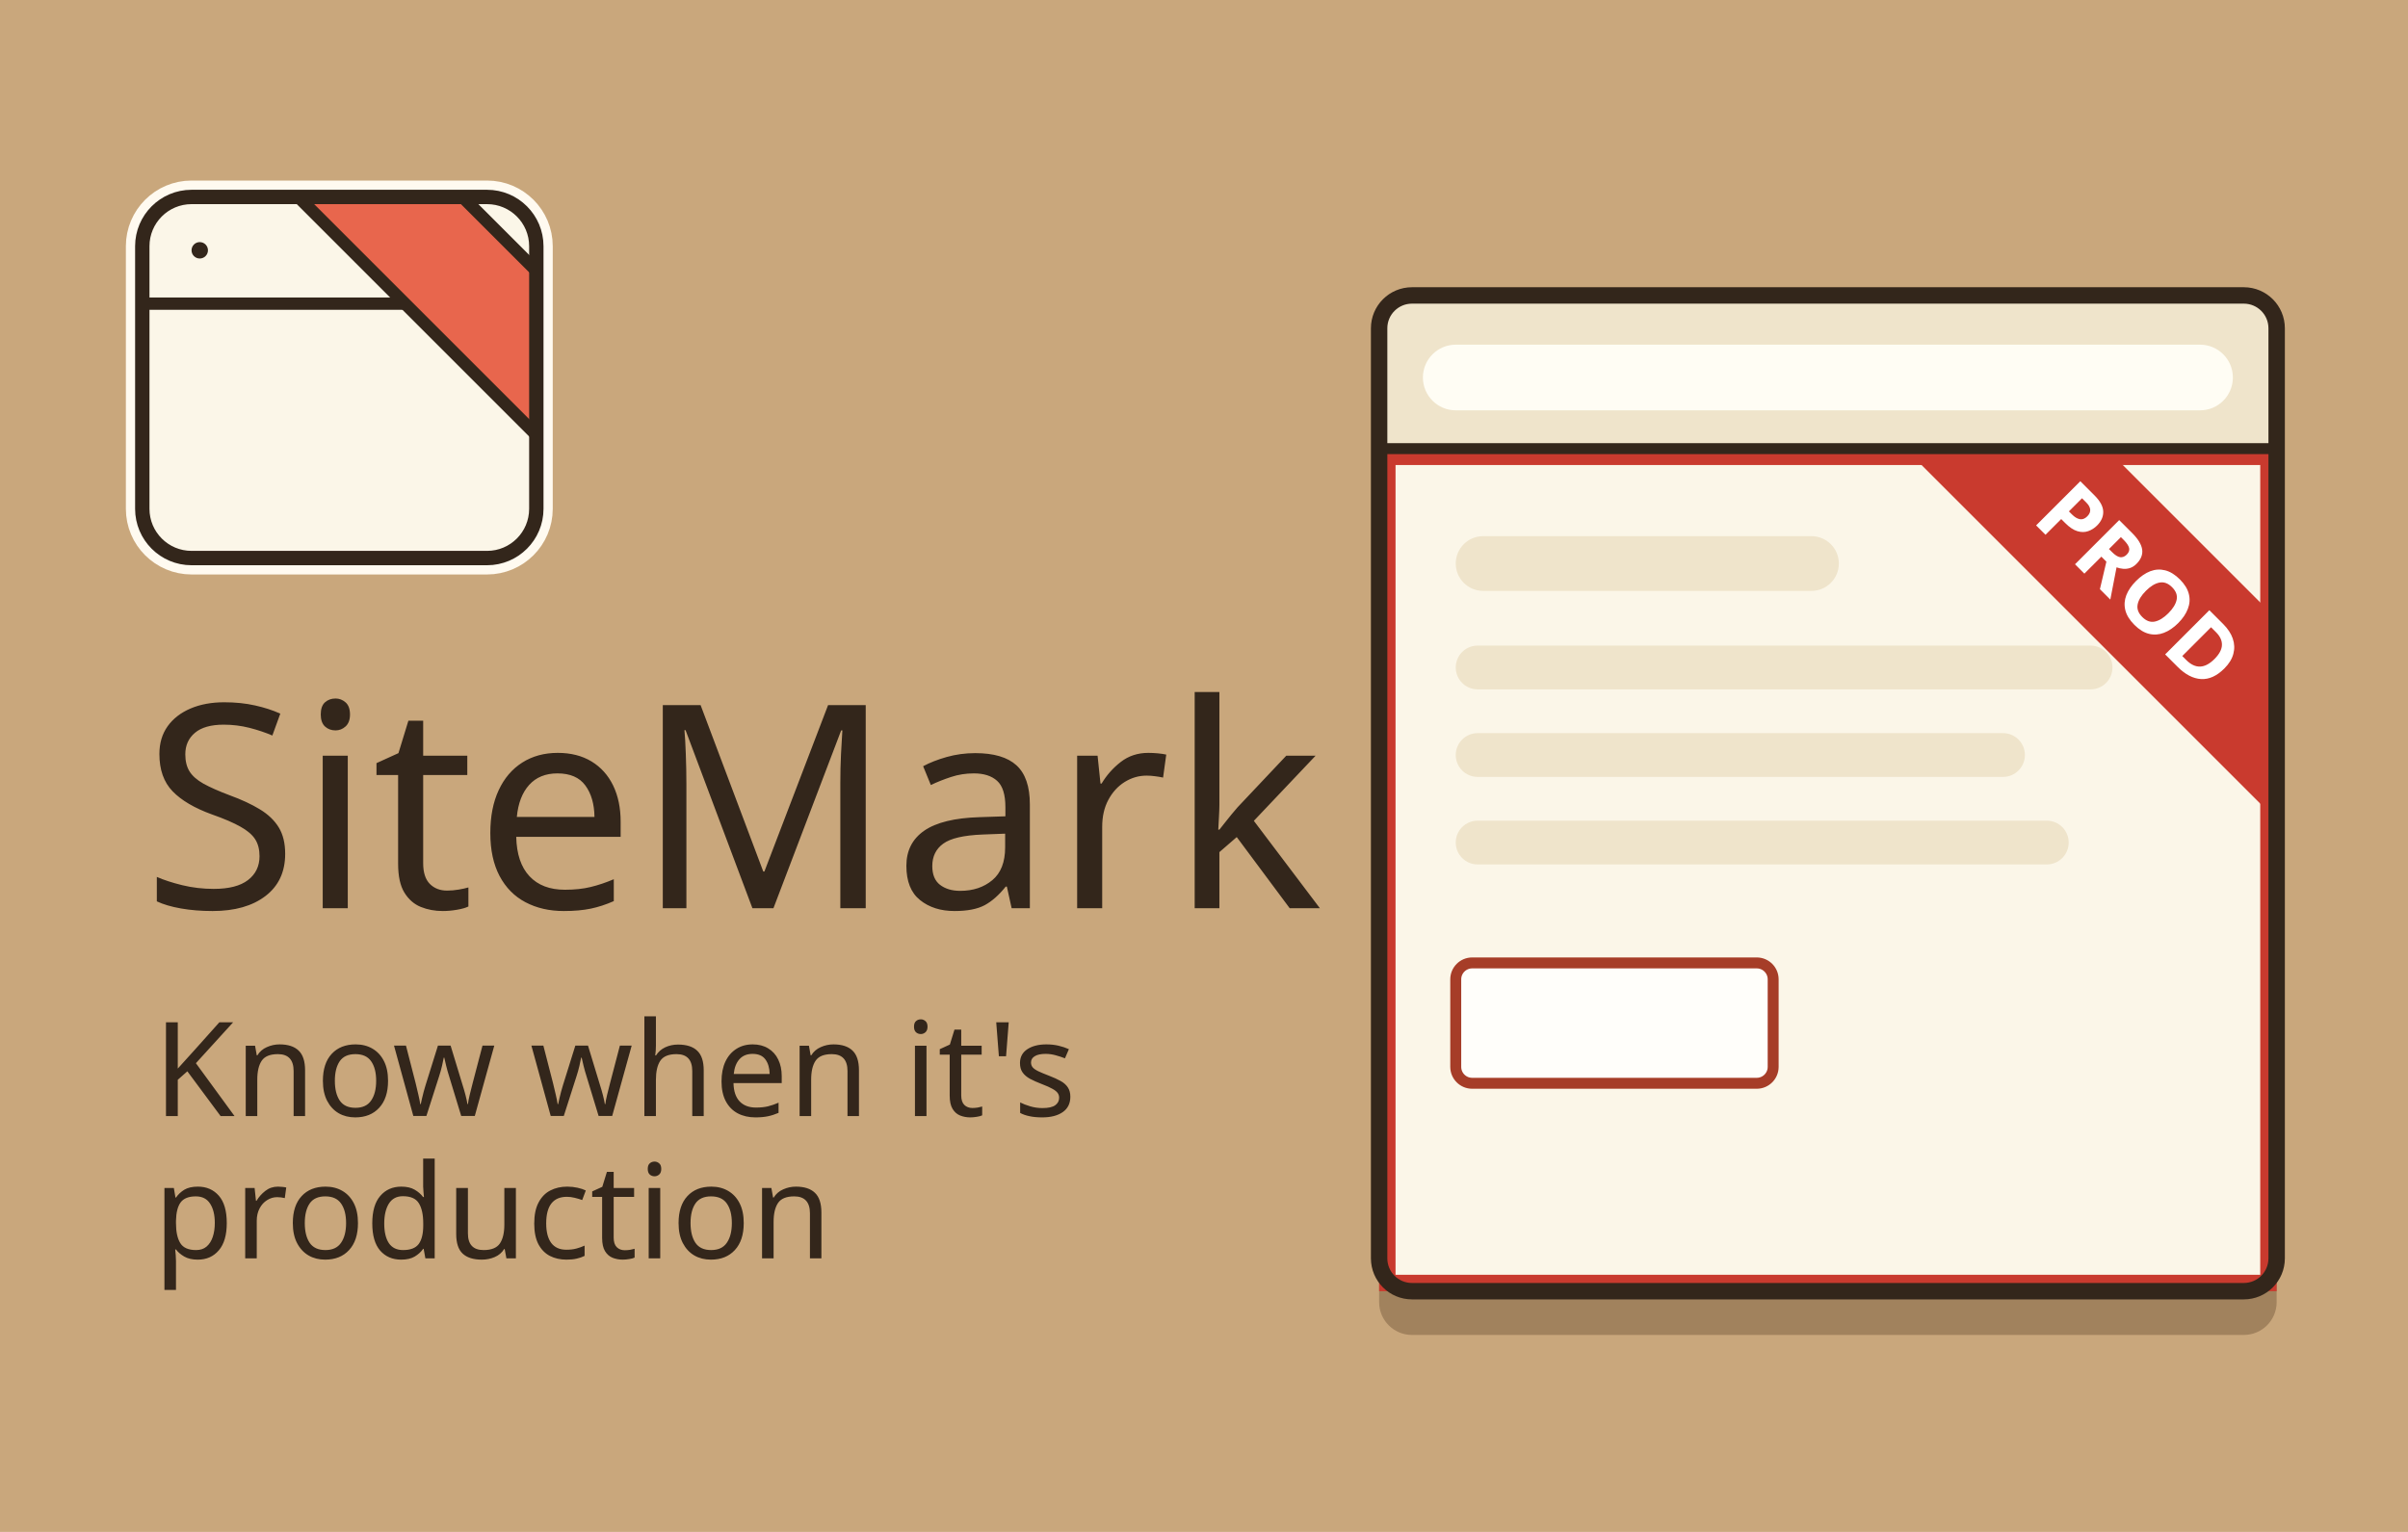
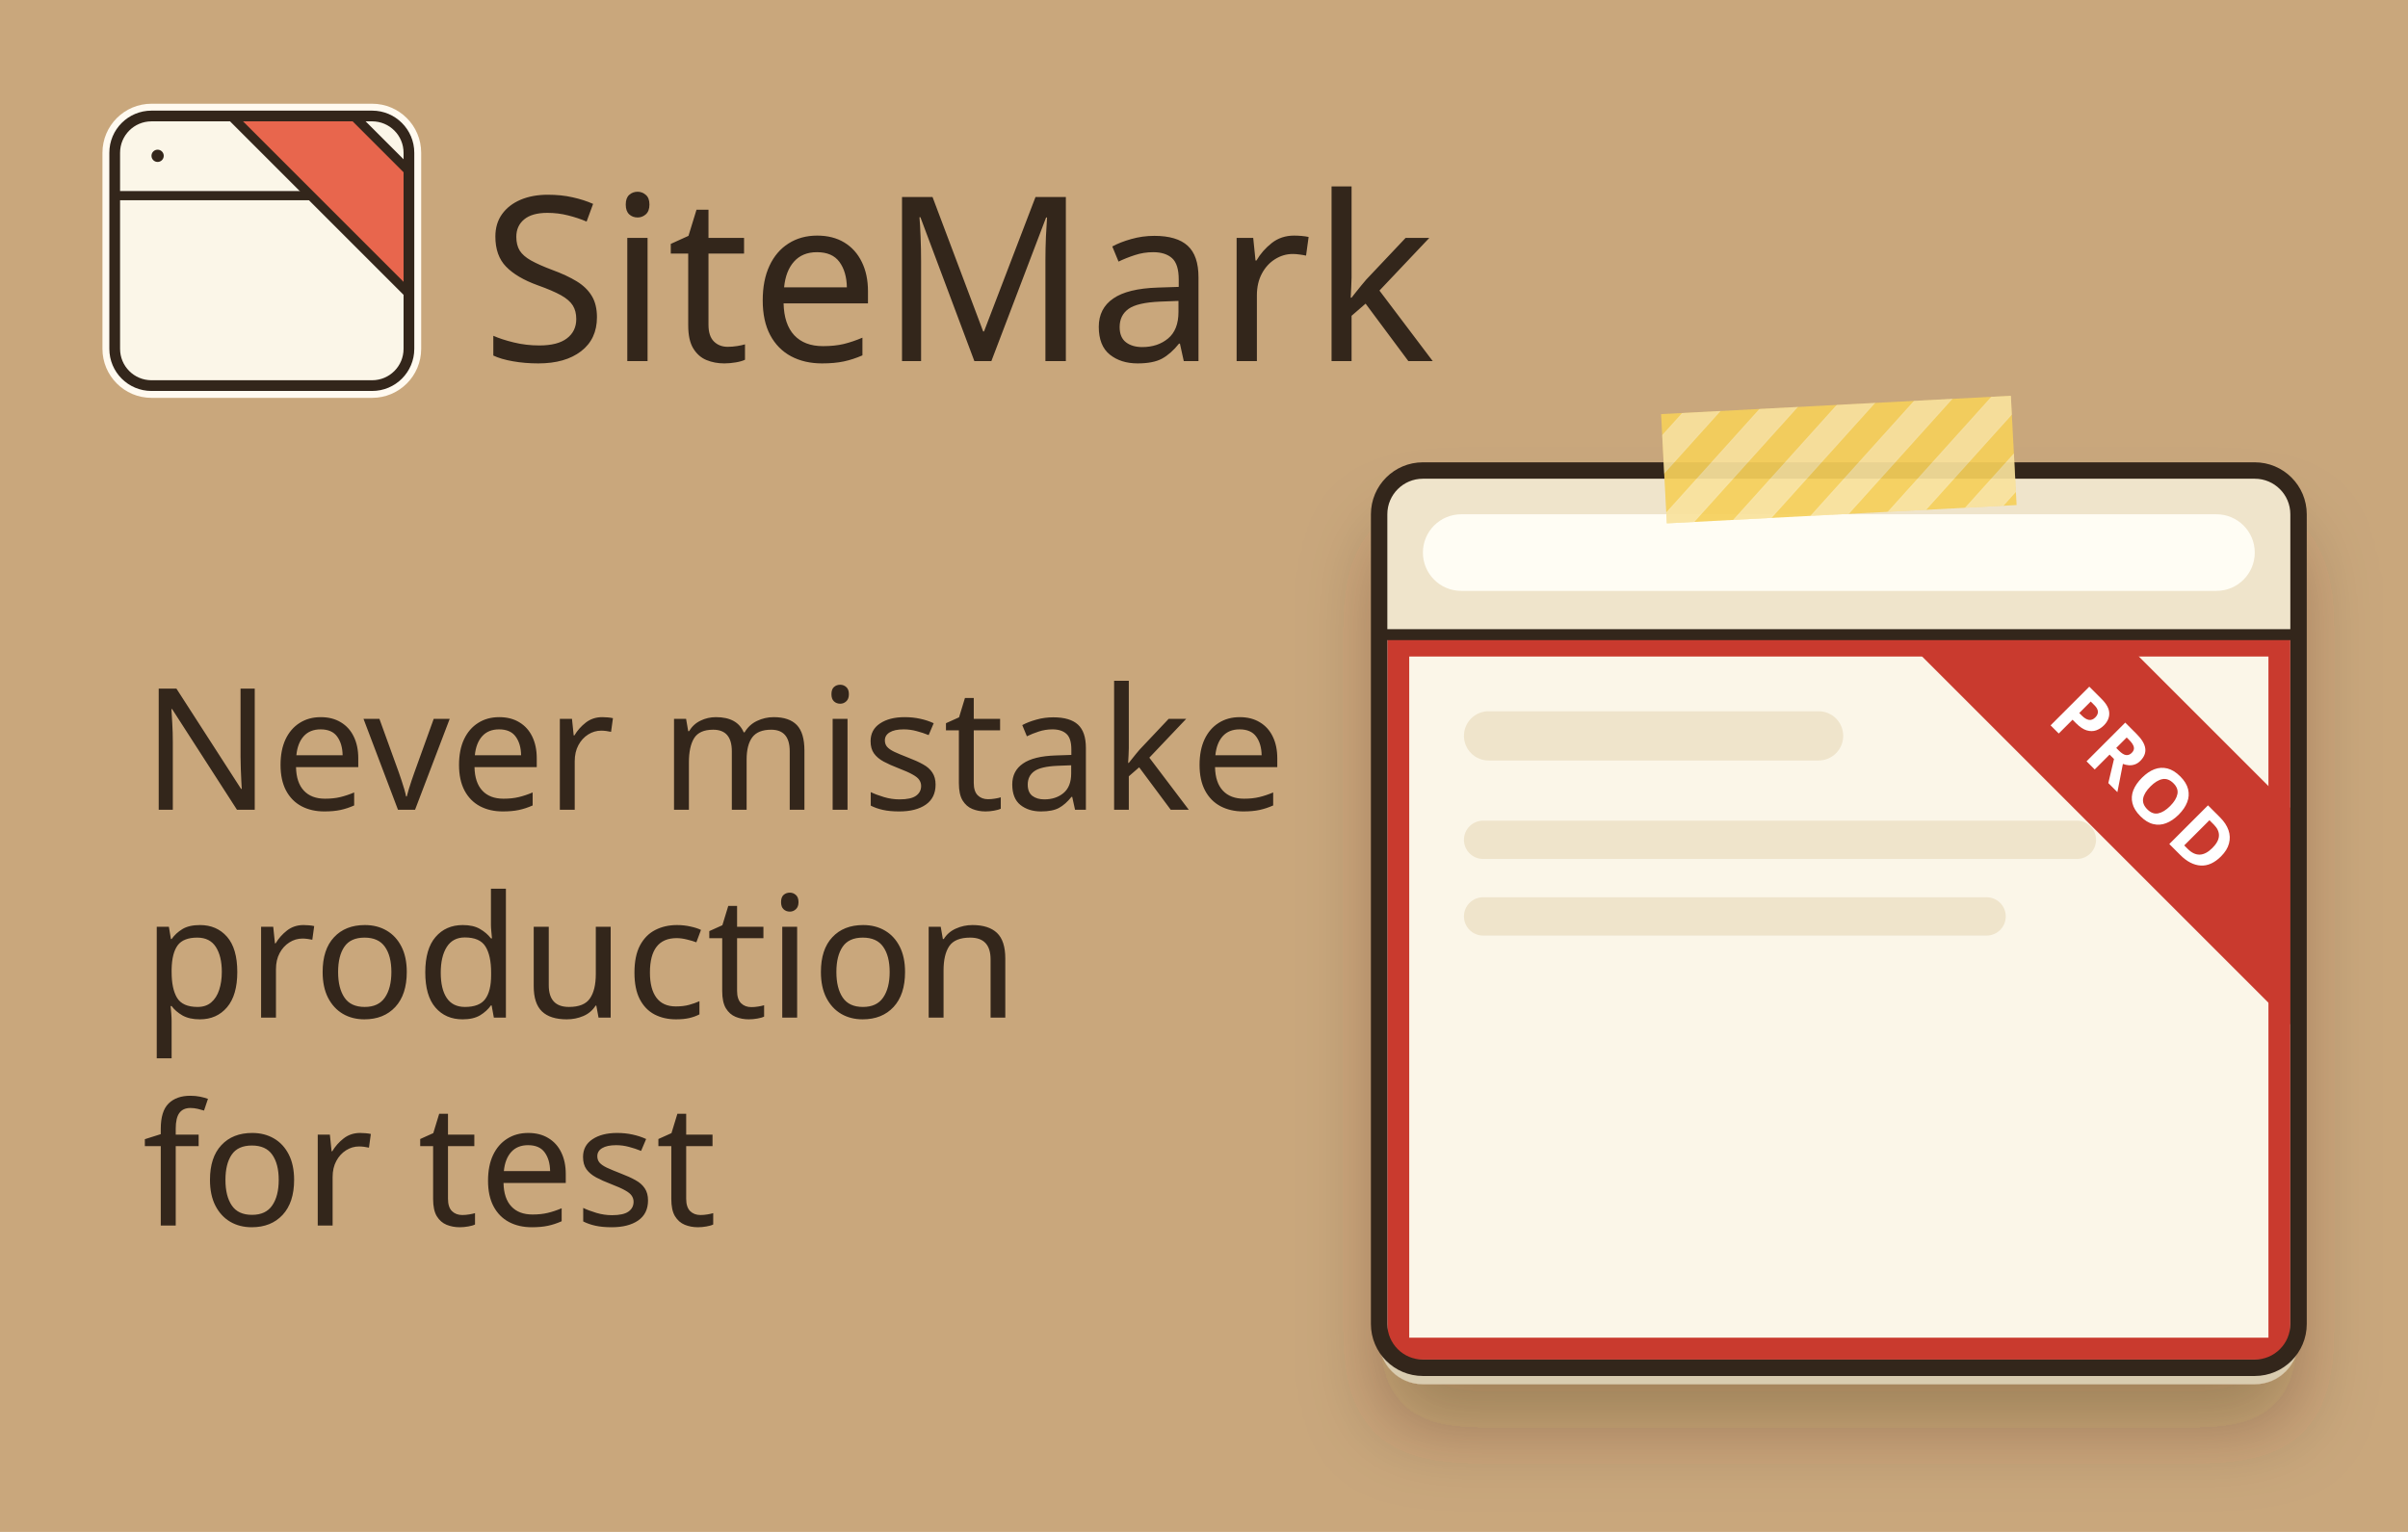
<svg xmlns="http://www.w3.org/2000/svg" viewBox="0 0 440 280" role="img" aria-labelledby="t">
  <defs>
-     <clipPath id="wl">
+     <pattern id="stripes" width="10" height="10" patternUnits="userSpaceOnUse" patternTransform="rotate(45)">
+       <rect width="5" height="10" fill="#fff" fill-opacity=".4" />
+     </pattern>
+     <filter id="lift" x="-10%" y="-10%" width="120%" height="130%">
+       <feDropShadow dx="0" dy="8" stdDeviation="7" flood-color="#3c230f" flood-opacity=".28" />
+     </filter>
+     <clipPath id="logo-clip">
      <rect x="16" y="20" width="96" height="88" rx="12" />
-     </clipPath>
-     <clipPath id="view">
-       <rect x="252" y="82" width="164" height="154" />
    </clipPath>
  </defs>
  <rect width="440" height="280" fill="#c9a77c" />
-   <g transform="translate(14 21) scale(0.75)">
+   <g transform="translate(12 10) scale(0.56)">
    <rect x="16" y="20" width="96" height="88" rx="12" fill="#fffaf0" stroke="#fffaf0" stroke-width="8" stroke-linejoin="round" />
    <rect x="16" y="20" width="96" height="88" rx="12" fill="#fbf6e8" />
    <path d="M16 46H112" stroke="#33261b" stroke-width="3" />
    <circle cx="30" cy="33" r="2" fill="#33261b" />
-     <g clip-path="url(#wl)">
+     <g clip-path="url(#logo-clip)">
      <path d="M44 10L84 10L124 50L124 90Z" fill="#e8664d" stroke="#33261b" stroke-width="3" stroke-linejoin="round" />
    </g>
    <rect x="16" y="20" width="96" height="88" rx="12" fill="none" stroke="#33261b" stroke-width="3.5" stroke-linejoin="round" />
  </g>
-   <text x="26" y="166" font-family="'Caveat Brush', 'Patrick Hand', ui-rounded, system-ui, sans-serif" font-size="52" fill="#33261b">SiteMark</text>
-   <g font-family="'Patrick Hand', ui-rounded, system-ui, sans-serif" font-size="24" fill="#33261b">
-     <text x="28" y="204">Know when it's</text>
-     <text x="28" y="230">production</text>
+   <text x="88" y="66" font-family="'Caveat Brush', 'Patrick Hand', ui-rounded, system-ui, sans-serif" font-size="42" fill="#33261b">SiteMark</text>
+   <text font-family="'Caveat Brush', 'Patrick Hand', ui-rounded, system-ui, sans-serif" font-size="31" fill="#33261b">
+     <tspan x="26" y="148">Never mistake</tspan>
+     <tspan x="26" y="186">
+       <tspan class="hl">production</tspan>
+     </tspan>
+     <tspan x="26" y="224">for test</tspan>
+   </text>
+   <g>
+     <rect x="252" y="89" width="168" height="164" rx="8" fill="#d9ccb0" filter="url(#lift)" />
+     <rect x="252" y="86" width="168" height="164" rx="8" fill="#fbf6e8" />
+     <path d="M252 94a8 8 0 0 1 8-8h152a8 8 0 0 1 8 8v22H252Z" fill="#efe4cb" />
+     <rect x="260" y="94" width="152" height="14" rx="7" fill="#fffdf4" />
+     <clipPath id="v">
+       <rect x="253.5" y="116" width="165" height="132.5" />
+     </clipPath>
+     <g clip-path="url(#v)">
+       <rect x="253.5" y="116" width="165" height="132.5" fill="#fbf6e8" />
+       <rect x="267.5" y="130" width="69.3" height="9" rx="4.5" fill="#efe4cb" />
+       <rect x="267.5" y="150" width="115.5" height="7" rx="3.5" fill="#efe4cb" />
+       <rect x="267.5" y="164" width="99" height="7" rx="3.5" fill="#efe4cb" />
+       <rect x="255.5" y="118" width="161" height="128.5" fill="none" stroke="#c93a2e" stroke-width="4" />
+       <g transform="translate(418.5 116) rotate(45)">
+         <rect x="-112" y="22.4" width="224" height="28" fill="#c93a2e" />
+         <text x="0" y="42.7" text-anchor="middle" font-family="system-ui, sans-serif" font-weight="700" font-size="14" letter-spacing=".5" fill="#fff">PROD</text>
+       </g>
+     </g>
+     <path d="M252 116H420" stroke="#33261b" stroke-width="2" />
+     <rect x="252" y="86" width="168" height="164" rx="8" fill="none" stroke="#33261b" stroke-width="3" />
  </g>
-   <rect x="252" y="54" width="164" height="182" rx="6" fill="#3c230f" fill-opacity=".28" transform="translate(0 8)" />
-   <rect x="252" y="54" width="164" height="182" rx="6" fill="#fbf6e8" />
-   <path d="M252 60a6 6 0 0 1 6-6h152a6 6 0 0 1 6 6v22H252Z" fill="#efe4cb" />
-   <rect x="260" y="63" width="148" height="12" rx="6" fill="#fffdf4" />
-   <g clip-path="url(#view)">
-     <rect x="266" y="98" width="70" height="10" rx="5" fill="#efe4cb" />
-     <rect x="266" y="118" width="120" height="8" rx="4" fill="#efe4cb" />
-     <rect x="266" y="134" width="104" height="8" rx="4" fill="#efe4cb" />
-     <rect x="266" y="150" width="112" height="8" rx="4" fill="#efe4cb" />
-     <rect x="266" y="176" width="58" height="22" rx="3" fill="#fffefa" stroke="#a63d28" stroke-width="2" />
-     <rect x="253.5" y="83.5" width="161" height="151" fill="none" stroke="#c93a2e" stroke-width="3" />
-     <g transform="translate(416 82) rotate(45)">
-       <rect x="-80" y="22" width="160" height="26" fill="#c93a2e" />
-       <text x="0" y="41" text-anchor="middle" font-family="system-ui, sans-serif" font-weight="700" font-size="16" fill="#fff">PROD</text>
-     </g>
+   <g transform="rotate(-3 336 84)" opacity=".92">
+     <rect x="304" y="74" width="64" height="20" fill="#f5cf5a" />
+     <rect x="304" y="74" width="64" height="20" fill="url(#stripes)" />
  </g>
-   <path d="M252 82H416" stroke="#33261b" stroke-width="2" />
-   <rect x="252" y="54" width="164" height="182" rx="6" fill="none" stroke="#33261b" stroke-width="3" />
</svg>
